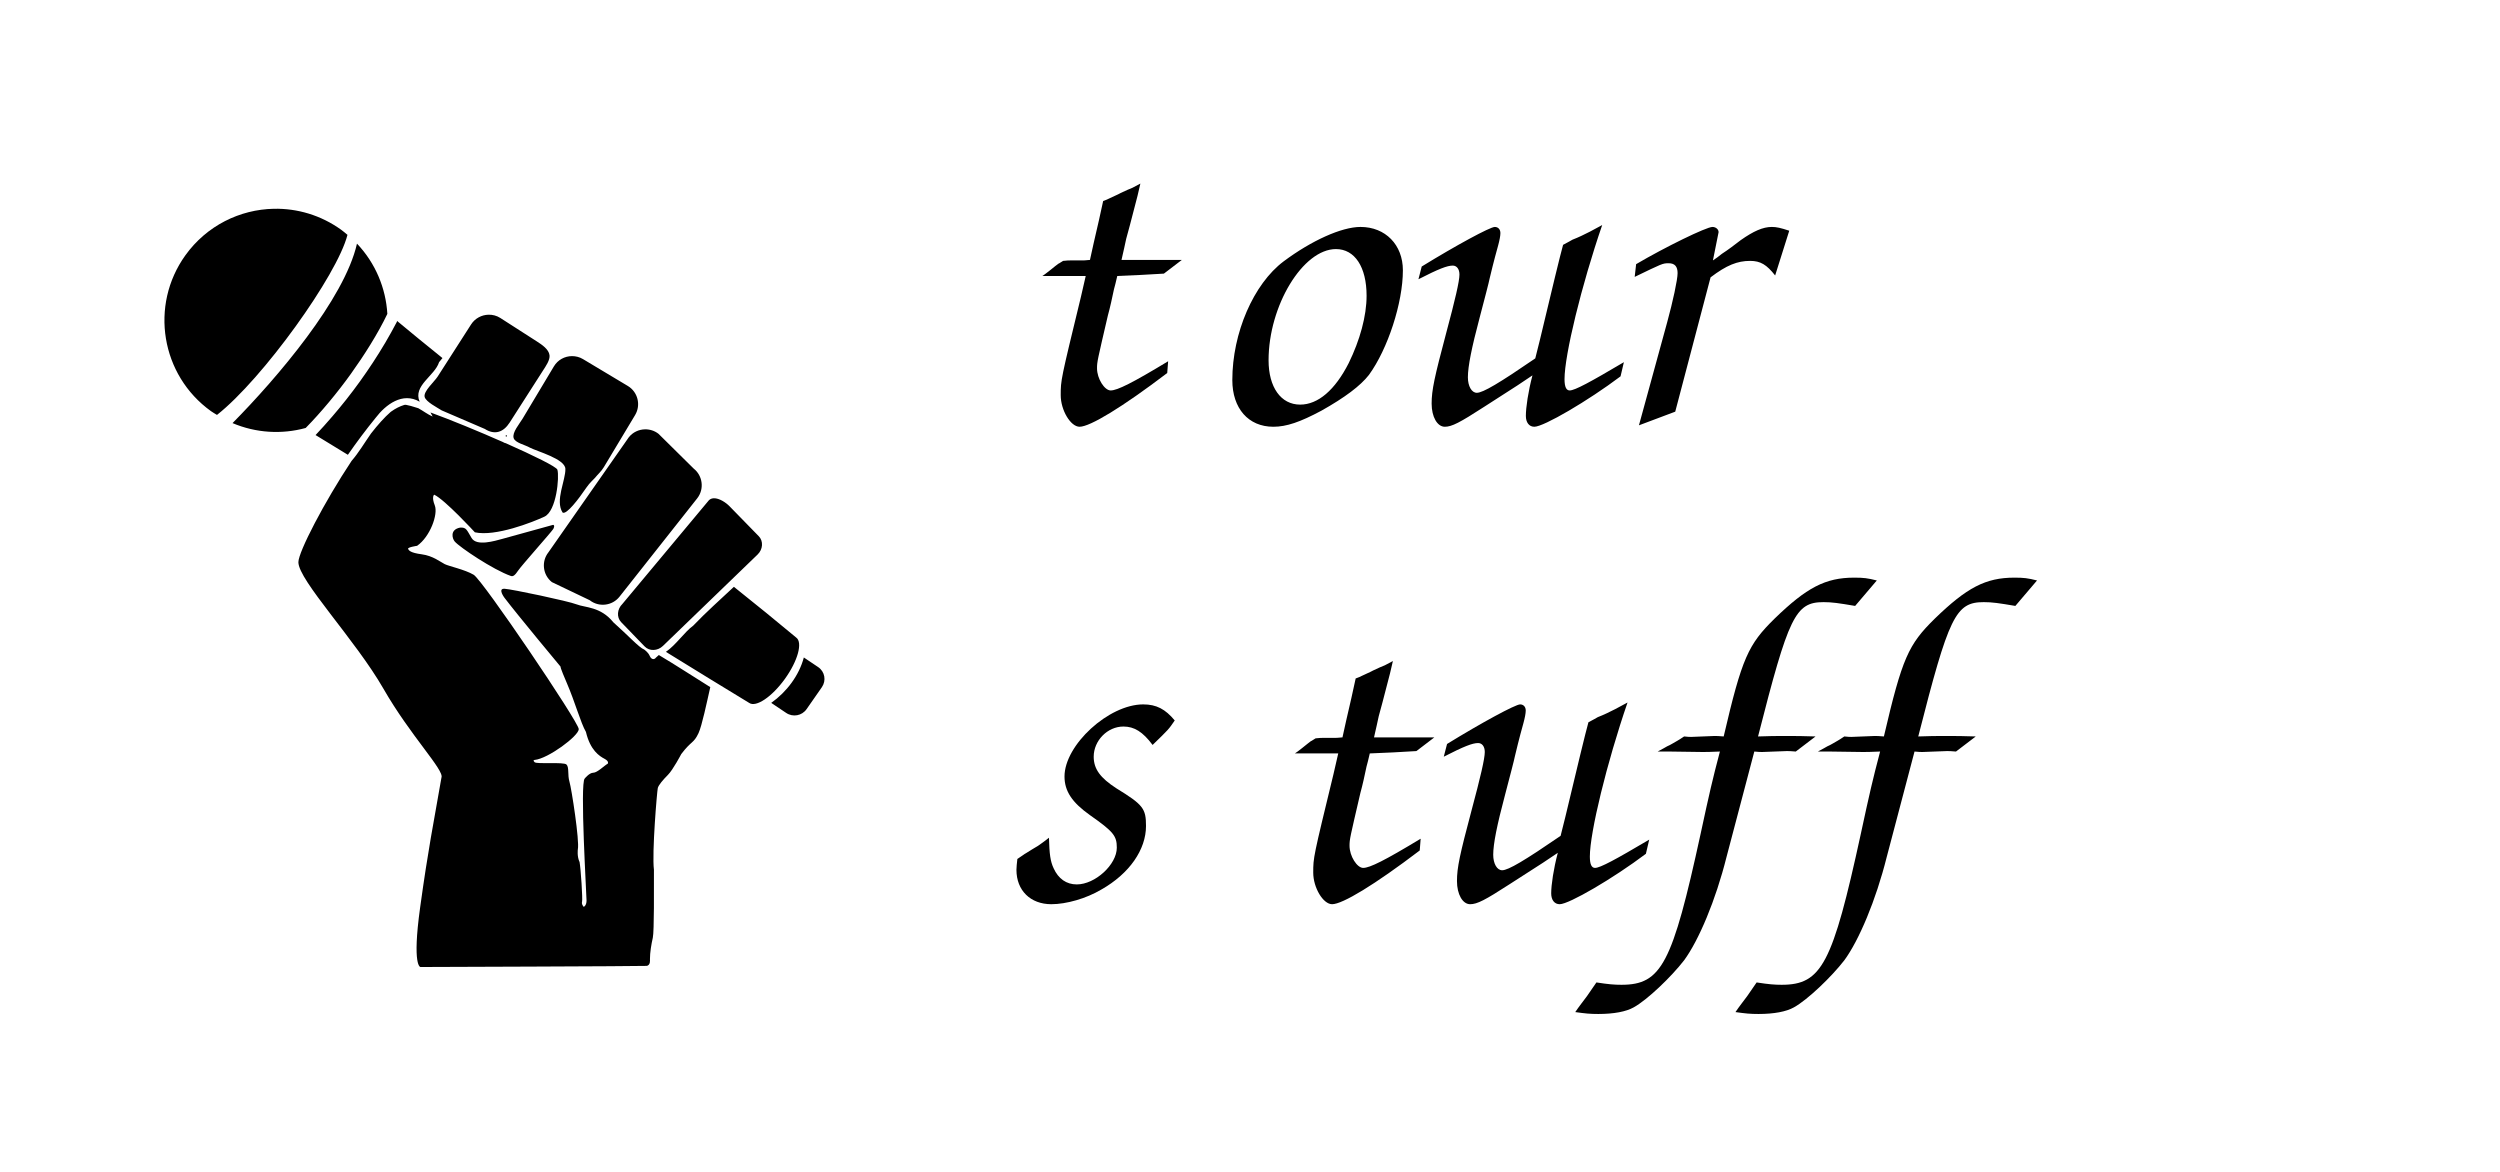
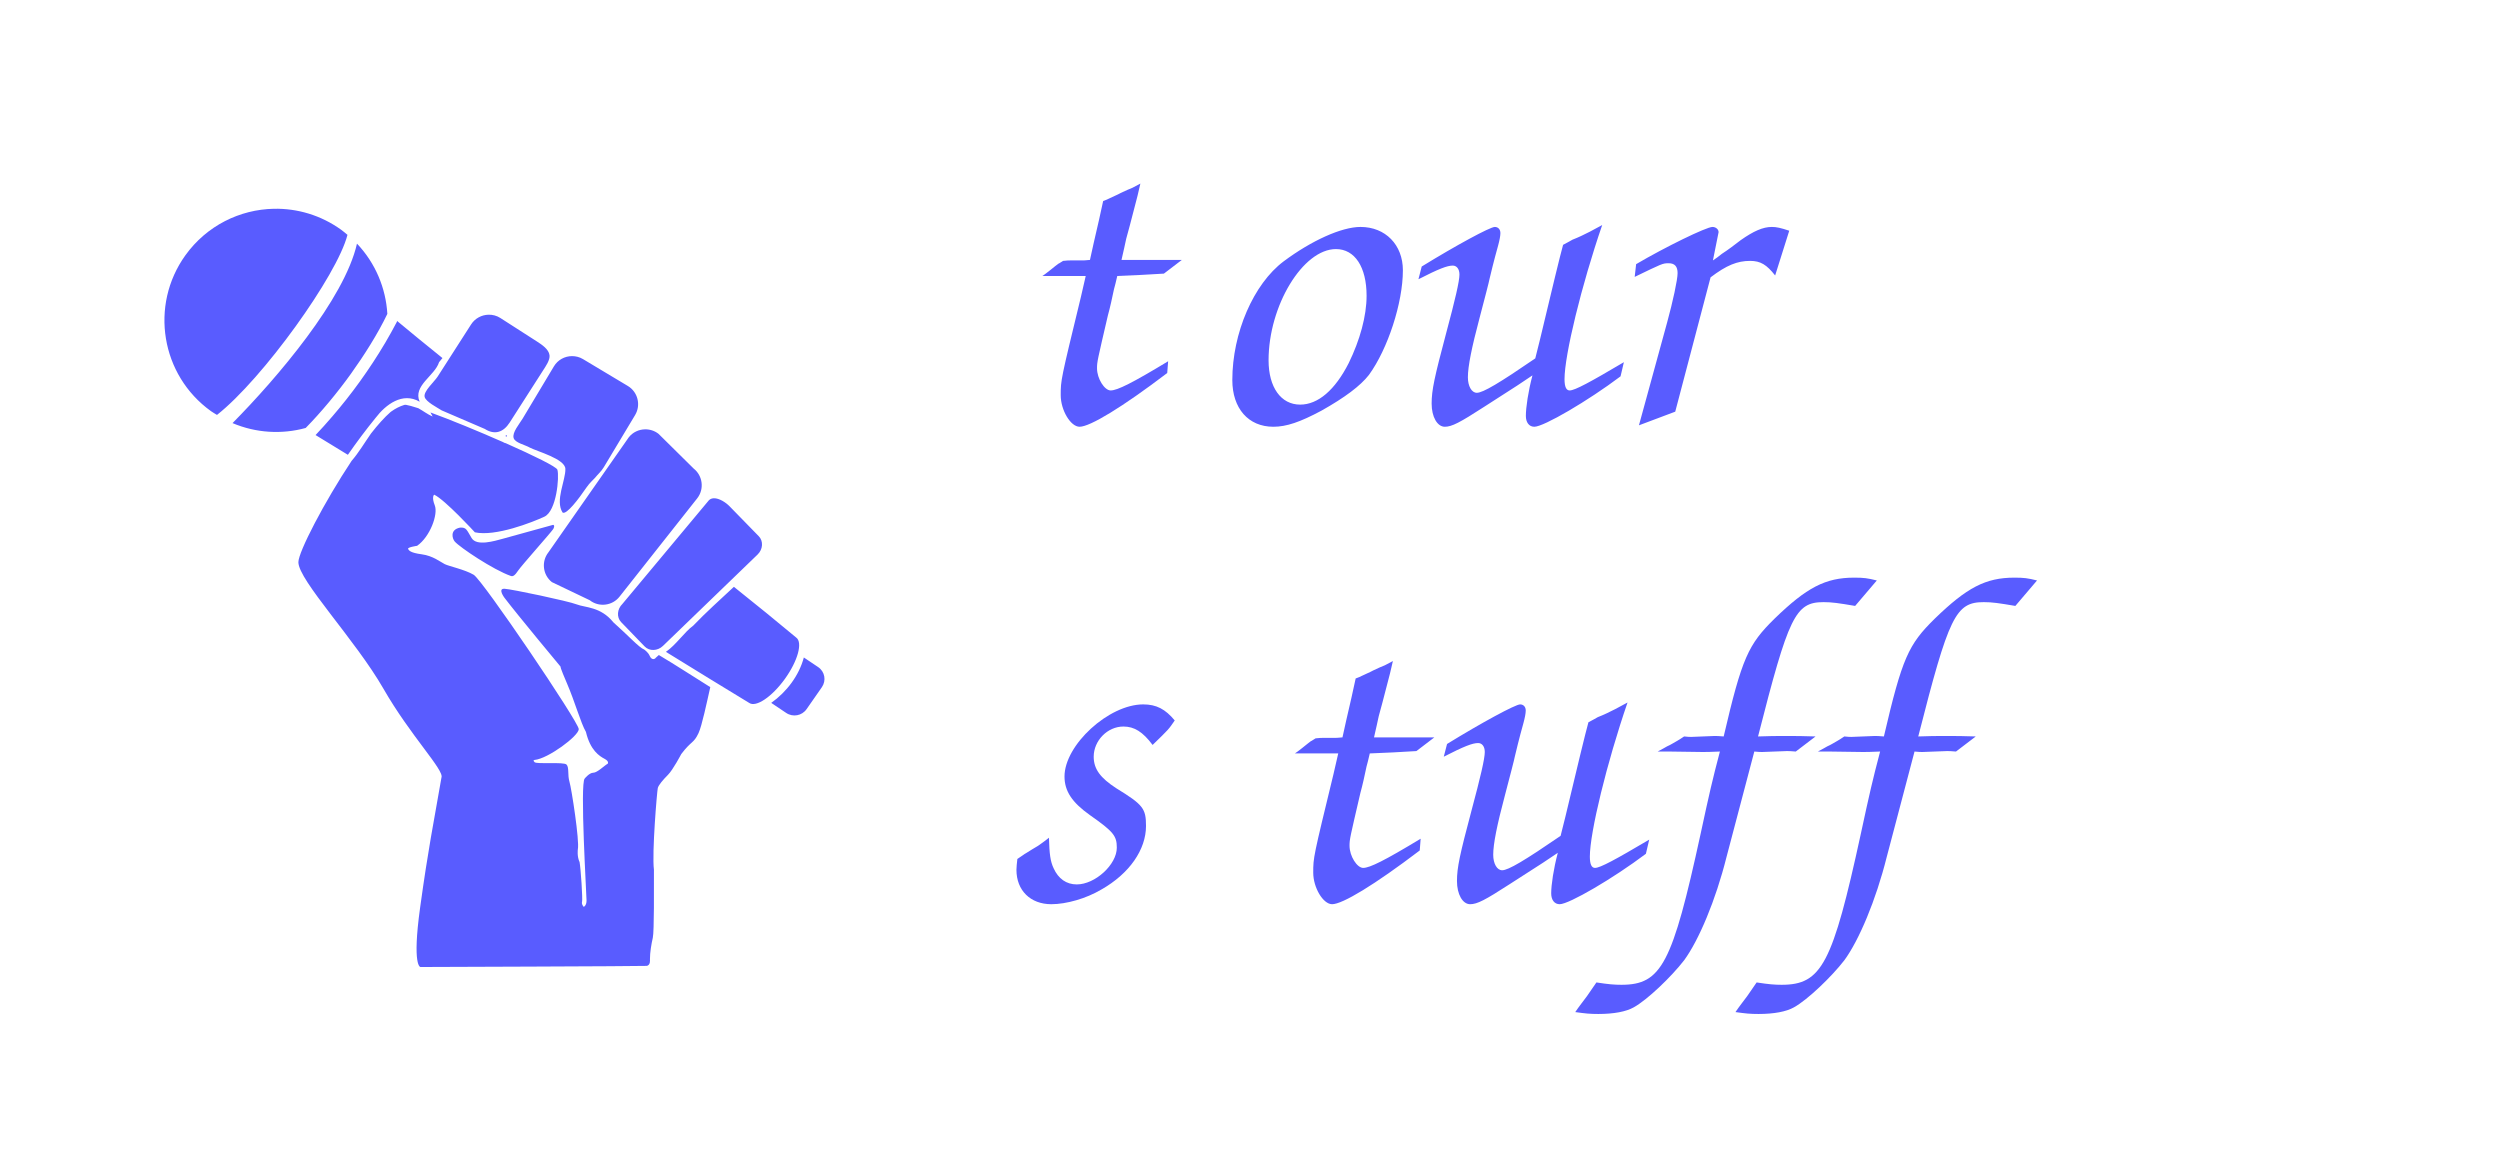
<svg xmlns="http://www.w3.org/2000/svg" width="100%" height="100%" viewBox="0 0 764 358" version="1.1" xmlnsXlink="http://www.w3.org/1999/xlink" xmlSpace="preserve" xmlnsSerif="http://www.serif.com/" style="fill-rule:evenodd;clip-rule:evenodd;stroke-linejoin:round;stroke-miterlimit:2;">
  <g id="Artboard1" transform="matrix(1,0,0,1,-20.02,-16.2634)">
    <rect x="20.02" y="16.263" width="763.692" height="357.447" style="fill:none;" />
    <g id="Microphone-in-fist.svg" serifId="Microphone in fist.svg" transform="matrix(1,0,0,1,171.127,195.92)">
      <g transform="matrix(1,0,0,1,-112.892,-129.69)">
        <g id="Layer-1" serifId="Layer 1" transform="matrix(1,0,0,1,-112.148,-323.459)">
          <g id="g3462">
                    </g>
-           <path id="path3627" d="M157.65,337.292C147.261,337.494 137.112,342.428 130.587,351.511C119.601,366.809 123.103,388.149 138.4,399.136C139.006,399.571 139.62,399.902 140.244,400.292C154.222,389.297 177.018,357.542 180.119,345.261C179.481,344.729 178.866,344.191 178.181,343.698C171.966,339.235 164.758,337.154 157.65,337.292ZM183.025,347.948C179.213,364.85 158.641,388.989 144.994,402.792C152.172,405.84 160.044,406.279 167.306,404.292C167.321,404.276 167.353,404.277 167.369,404.261C171.975,399.582 177.081,393.44 181.15,387.761C185.247,382.043 189.458,375.388 192.306,369.417C191.847,361.553 188.669,353.891 183.025,347.948L183.025,347.948ZM223.212,369.667C221.134,369.719 219.101,370.764 217.9,372.636L207.681,388.573C206.651,390.18 203.237,393.108 203.712,394.823C204.123,396.306 207.542,398.027 208.931,398.917L222.087,404.573C225.083,406.494 227.76,405.632 229.681,402.636L239.869,386.73C240.725,385.394 242.065,383.509 241.869,382.042C241.625,380.219 239.591,378.857 237.931,377.792L226.837,370.667C225.714,369.947 224.46,369.636 223.212,369.667ZM195.244,371.542C195.236,371.559 195.22,371.587 195.212,371.605L195.275,371.73C194.151,373.89 192.921,376.101 191.619,378.323C191.601,378.356 191.575,378.384 191.556,378.417C189.283,382.259 186.762,386.112 183.962,390.011C181.204,393.851 178.334,397.457 175.462,400.792C175.447,400.801 175.447,400.814 175.431,400.823C173.737,402.778 172.074,404.672 170.368,406.448C173.42,408.307 176.875,410.411 180.243,412.48C182.937,408.599 185.759,404.826 188.712,401.198C191.814,397.121 196.965,393.209 202.181,396.261C200.041,391.354 206.813,388.352 208.118,384.167C208.474,383.776 208.825,383.358 209.15,382.917C204.174,378.919 199.489,375.079 195.243,371.542L195.244,371.542ZM248.712,382.323C246.525,382.34 244.412,383.445 243.212,385.448L233.65,401.417C232.679,403.038 230.391,405.668 230.9,407.355C231.349,408.844 234.437,409.435 235.869,410.292C238.131,411.46 246.601,413.73 246.712,416.761C246.839,420.186 243.488,426.477 245.869,430.136C247.066,430.853 250.752,426.014 253.15,422.48C254.181,420.96 255.357,420.024 255.744,419.542C256.656,418.405 257.659,417.602 258.462,416.261L268.025,400.323C269.853,397.27 268.859,393.276 265.806,391.448L252.087,383.23C251.038,382.601 249.858,382.315 248.712,382.323ZM197.962,397.198C197.811,397.206 197.648,397.207 197.494,397.23C196.021,397.682 194.718,398.38 193.525,399.23C193.448,399.295 193.353,399.35 193.275,399.417C191.476,400.981 189.442,403.244 187.306,405.98C185.304,408.85 183.502,411.904 181.369,414.355C173.054,426.891 165.119,442.178 165.119,445.292C165.119,450.811 182.586,469.098 191.087,483.917C199.42,498.443 209.809,508.913 208.837,511.136C206.26,526.018 204.868,532.465 202.337,550.73C199.806,568.994 202.431,569.011 202.431,569.011C202.431,569.011 270.164,568.785 271.494,568.667C272.823,568.549 272.556,566.667 272.556,566.667C272.556,564.51 272.994,561.991 273.431,560.073C273.868,558.156 273.775,544.708 273.775,539.292C273.124,534.152 274.73,515.167 274.962,514.292C275.195,513.417 276.516,511.832 278.056,510.292C279.596,508.752 282.119,503.948 282.119,503.948C285.2,499.84 285.893,500.76 287.4,497.542C288.436,495.33 289.93,488.191 290.994,483.48C285.748,480.223 280.568,476.806 275.275,473.667L274.4,474.448C273.896,475.154 272.98,475.101 272.494,473.948C272.007,472.796 270.775,471.98 270.775,471.98C269.245,471.404 265.874,467.664 261.369,463.667C257.488,458.849 252.729,459.21 250.181,458.198C247.633,457.187 230.335,453.54 228.119,453.417C225.902,453.294 228.119,456.198 228.119,456.198C232.14,461.495 245.215,477.189 245.275,477.261C245.195,477.197 245.008,477.254 247.181,482.292C249.665,488.051 251.391,494.413 252.994,497.167C254.321,502.813 257.148,504.577 258.681,505.386C260.214,506.195 259.65,506.886 259.65,506.886C258.638,507.433 256.454,509.636 255.244,509.636C254.034,509.636 252.619,511.417 252.619,511.417C251.131,512.749 253.181,547.145 253.181,548.698C253.181,550.252 252.337,550.636 252.337,550.636C252.337,550.636 251.571,549.882 251.806,549.073C252.041,548.265 251.427,539.06 251.056,536.948C250.217,535.208 250.525,533.042 250.525,533.042C251.066,530.462 248.595,514.495 247.962,512.386C247.329,510.277 247.925,508.005 247.056,507.136C246.187,506.267 237.986,507.097 237.306,506.417C236.626,505.737 237.306,505.73 237.306,505.73C241.428,505.345 250.774,498.406 250.806,496.323C250.838,494.241 221.419,450.744 218.681,449.136C215.943,447.528 211.175,446.557 209.837,445.886C208.499,445.214 206.251,443.344 202.806,442.886C199.361,442.428 198.894,441.734 198.65,441.23C198.405,440.726 201.4,440.292 201.4,440.292C205.375,437.522 207.869,430.642 206.806,427.948C205.743,425.255 206.619,424.667 206.619,424.667C209.899,426.195 219.056,436.167 219.056,436.167C225.343,437.543 236.595,433.113 240.306,431.386C244.017,429.659 244.907,419.206 244.275,417.042C244.012,416.142 236.997,412.707 228.525,408.948C228.213,408.881 227.888,408.769 227.619,408.573C220.108,405.263 211.686,401.796 205.494,399.542C205.705,399.971 205.946,400.387 206.15,400.792C204.648,400.15 203.233,399.047 201.744,398.23C201.698,398.215 201.664,398.213 201.619,398.198C200.025,397.68 198.779,397.333 197.962,397.198L197.962,397.198ZM271.025,404.698C269.158,404.739 267.328,405.565 266.087,407.136L241.525,442.292C239.319,445.084 239.795,449.18 242.587,451.386L254.15,456.917C256.942,459.123 261.037,458.647 263.244,455.855L286.994,425.792C289.2,423 288.723,418.905 285.931,416.698L275.181,406.073C273.959,405.108 272.477,404.667 271.025,404.698ZM228.806,406.48C227.841,406.624 229.09,407.38 228.806,406.48ZM292.087,425.761C291.535,425.777 290.996,425.96 290.587,426.355L264.15,458.042C262.516,459.62 262.32,462.13 263.744,463.605L270.962,471.073C272.386,472.548 274.891,472.463 276.525,470.886L305.462,442.948C307.097,441.371 307.261,438.86 305.837,437.386L296.869,428.198C295.801,427.092 293.745,425.712 292.087,425.761ZM242.962,433.886L227.587,438.136C225.041,438.824 219.605,440.498 218.056,437.917C216.507,435.336 216.468,434.626 214.525,434.73C211.328,435.36 212.155,438.112 212.9,438.98C214.407,440.735 224.645,447.618 230.056,449.511C230.72,449.743 231.291,449.338 232.306,447.823C233.321,446.309 242.233,436.323 243.025,435.136C243.644,433.914 242.962,433.886 242.962,433.886ZM298.212,452.823C294.027,456.743 289.705,460.587 285.775,464.698C283.131,466.594 280.528,470.584 277.431,472.698C286.628,478.37 295.349,483.74 302.869,488.292C304.928,489.771 309.845,486.463 313.806,480.948C317.767,475.434 319.303,469.802 317.244,468.323C311.573,463.581 305.128,458.345 298.212,452.823ZM319.587,474.417C318.142,479.901 314.329,484.968 309.619,488.292L314.181,491.355C316.233,492.746 319.016,492.235 320.431,490.198L325.087,483.511C326.502,481.475 326.014,478.746 323.962,477.355L319.587,474.417Z" style="fill-rule:nonzero;" />
+           <path id="path3627" d="M157.65,337.292C147.261,337.494 137.112,342.428 130.587,351.511C119.601,366.809 123.103,388.149 138.4,399.136C139.006,399.571 139.62,399.902 140.244,400.292C154.222,389.297 177.018,357.542 180.119,345.261C179.481,344.729 178.866,344.191 178.181,343.698C171.966,339.235 164.758,337.154 157.65,337.292ZM183.025,347.948C179.213,364.85 158.641,388.989 144.994,402.792C152.172,405.84 160.044,406.279 167.306,404.292C167.321,404.276 167.353,404.277 167.369,404.261C171.975,399.582 177.081,393.44 181.15,387.761C185.247,382.043 189.458,375.388 192.306,369.417C191.847,361.553 188.669,353.891 183.025,347.948L183.025,347.948ZM223.212,369.667C221.134,369.719 219.101,370.764 217.9,372.636L207.681,388.573C206.651,390.18 203.237,393.108 203.712,394.823C204.123,396.306 207.542,398.027 208.931,398.917L222.087,404.573C225.083,406.494 227.76,405.632 229.681,402.636L239.869,386.73C240.725,385.394 242.065,383.509 241.869,382.042C241.625,380.219 239.591,378.857 237.931,377.792L226.837,370.667C225.714,369.947 224.46,369.636 223.212,369.667ZM195.244,371.542C195.236,371.559 195.22,371.587 195.212,371.605L195.275,371.73C194.151,373.89 192.921,376.101 191.619,378.323C191.601,378.356 191.575,378.384 191.556,378.417C189.283,382.259 186.762,386.112 183.962,390.011C181.204,393.851 178.334,397.457 175.462,400.792C175.447,400.801 175.447,400.814 175.431,400.823C173.737,402.778 172.074,404.672 170.368,406.448C173.42,408.307 176.875,410.411 180.243,412.48C182.937,408.599 185.759,404.826 188.712,401.198C191.814,397.121 196.965,393.209 202.181,396.261C200.041,391.354 206.813,388.352 208.118,384.167C208.474,383.776 208.825,383.358 209.15,382.917C204.174,378.919 199.489,375.079 195.243,371.542L195.244,371.542ZM248.712,382.323C246.525,382.34 244.412,383.445 243.212,385.448L233.65,401.417C232.679,403.038 230.391,405.668 230.9,407.355C231.349,408.844 234.437,409.435 235.869,410.292C238.131,411.46 246.601,413.73 246.712,416.761C246.839,420.186 243.488,426.477 245.869,430.136C247.066,430.853 250.752,426.014 253.15,422.48C254.181,420.96 255.357,420.024 255.744,419.542C256.656,418.405 257.659,417.602 258.462,416.261L268.025,400.323C269.853,397.27 268.859,393.276 265.806,391.448L252.087,383.23C251.038,382.601 249.858,382.315 248.712,382.323ZM197.962,397.198C197.811,397.206 197.648,397.207 197.494,397.23C196.021,397.682 194.718,398.38 193.525,399.23C193.448,399.295 193.353,399.35 193.275,399.417C191.476,400.981 189.442,403.244 187.306,405.98C185.304,408.85 183.502,411.904 181.369,414.355C173.054,426.891 165.119,442.178 165.119,445.292C165.119,450.811 182.586,469.098 191.087,483.917C199.42,498.443 209.809,508.913 208.837,511.136C206.26,526.018 204.868,532.465 202.337,550.73C199.806,568.994 202.431,569.011 202.431,569.011C202.431,569.011 270.164,568.785 271.494,568.667C272.823,568.549 272.556,566.667 272.556,566.667C272.556,564.51 272.994,561.991 273.431,560.073C273.868,558.156 273.775,544.708 273.775,539.292C273.124,534.152 274.73,515.167 274.962,514.292C275.195,513.417 276.516,511.832 278.056,510.292C279.596,508.752 282.119,503.948 282.119,503.948C285.2,499.84 285.893,500.76 287.4,497.542C288.436,495.33 289.93,488.191 290.994,483.48C285.748,480.223 280.568,476.806 275.275,473.667L274.4,474.448C273.896,475.154 272.98,475.101 272.494,473.948C272.007,472.796 270.775,471.98 270.775,471.98C269.245,471.404 265.874,467.664 261.369,463.667C257.488,458.849 252.729,459.21 250.181,458.198C247.633,457.187 230.335,453.54 228.119,453.417C225.902,453.294 228.119,456.198 228.119,456.198C232.14,461.495 245.215,477.189 245.275,477.261C245.195,477.197 245.008,477.254 247.181,482.292C249.665,488.051 251.391,494.413 252.994,497.167C254.321,502.813 257.148,504.577 258.681,505.386C260.214,506.195 259.65,506.886 259.65,506.886C258.638,507.433 256.454,509.636 255.244,509.636C254.034,509.636 252.619,511.417 252.619,511.417C251.131,512.749 253.181,547.145 253.181,548.698C253.181,550.252 252.337,550.636 252.337,550.636C252.337,550.636 251.571,549.882 251.806,549.073C252.041,548.265 251.427,539.06 251.056,536.948C250.217,535.208 250.525,533.042 250.525,533.042C251.066,530.462 248.595,514.495 247.962,512.386C247.329,510.277 247.925,508.005 247.056,507.136C246.187,506.267 237.986,507.097 237.306,506.417C236.626,505.737 237.306,505.73 237.306,505.73C241.428,505.345 250.774,498.406 250.806,496.323C250.838,494.241 221.419,450.744 218.681,449.136C215.943,447.528 211.175,446.557 209.837,445.886C208.499,445.214 206.251,443.344 202.806,442.886C199.361,442.428 198.894,441.734 198.65,441.23C198.405,440.726 201.4,440.292 201.4,440.292C205.375,437.522 207.869,430.642 206.806,427.948C205.743,425.255 206.619,424.667 206.619,424.667C209.899,426.195 219.056,436.167 219.056,436.167C225.343,437.543 236.595,433.113 240.306,431.386C244.017,429.659 244.907,419.206 244.275,417.042C244.012,416.142 236.997,412.707 228.525,408.948C228.213,408.881 227.888,408.769 227.619,408.573C220.108,405.263 211.686,401.796 205.494,399.542C205.705,399.971 205.946,400.387 206.15,400.792C204.648,400.15 203.233,399.047 201.744,398.23C201.698,398.215 201.664,398.213 201.619,398.198C200.025,397.68 198.779,397.333 197.962,397.198L197.962,397.198ZM271.025,404.698C269.158,404.739 267.328,405.565 266.087,407.136L241.525,442.292C239.319,445.084 239.795,449.18 242.587,451.386L254.15,456.917C256.942,459.123 261.037,458.647 263.244,455.855L286.994,425.792C289.2,423 288.723,418.905 285.931,416.698L275.181,406.073C273.959,405.108 272.477,404.667 271.025,404.698ZM228.806,406.48C227.841,406.624 229.09,407.38 228.806,406.48ZM292.087,425.761C291.535,425.777 290.996,425.96 290.587,426.355L264.15,458.042C262.516,459.62 262.32,462.13 263.744,463.605L270.962,471.073C272.386,472.548 274.891,472.463 276.525,470.886L305.462,442.948C307.097,441.371 307.261,438.86 305.837,437.386L296.869,428.198C295.801,427.092 293.745,425.712 292.087,425.761ZM242.962,433.886L227.587,438.136C225.041,438.824 219.605,440.498 218.056,437.917C216.507,435.336 216.468,434.626 214.525,434.73C211.328,435.36 212.155,438.112 212.9,438.98C214.407,440.735 224.645,447.618 230.056,449.511C230.72,449.743 231.291,449.338 232.306,447.823C233.321,446.309 242.233,436.323 243.025,435.136C243.644,433.914 242.962,433.886 242.962,433.886ZM298.212,452.823C294.027,456.743 289.705,460.587 285.775,464.698C283.131,466.594 280.528,470.584 277.431,472.698C286.628,478.37 295.349,483.74 302.869,488.292C304.928,489.771 309.845,486.463 313.806,480.948C317.767,475.434 319.303,469.802 317.244,468.323C311.573,463.581 305.128,458.345 298.212,452.823ZM319.587,474.417C318.142,479.901 314.329,484.968 309.619,488.292L314.181,491.355C316.233,492.746 319.016,492.235 320.431,490.198L325.087,483.511C326.502,481.475 326.014,478.746 323.962,477.355L319.587,474.417Z" style="fill:#595cff;" />
        </g>
      </g>
    </g>
    <g transform="matrix(1,0,0,1,0.754051,-49.7743)">
-       <text x="323.983px" y="194.58px" style="font-family:'Chalkduster', cursive;font-size:144px;">t<tspan x="383.333px 491.214px 592.412px " y="194.58px 194.58px 194.58px ">our</tspan>
+       <text x="323.983px" y="194.58px" style="font-family:'Chalkduster', cursive;font-size:144px; fill: #595cff;">t<tspan x="383.333px 491.214px 592.412px " y="194.58px 194.58px 194.58px ">our</tspan>
      </text>
-       <text x="323.983px" y="340.489px" style="font-family:'Chalkduster', cursive;font-size:144px;">s<tspan x="401.154px 466.869px 561.066px 633.304px " y="340.489px 340.489px 340.489px 340.489px ">tuff</tspan>
+       <text x="323.983px" y="340.489px" style="font-family:'Chalkduster', cursive;font-size:144px; fill: #595cff;">s<tspan x="401.154px 466.869px 561.066px 633.304px " y="340.489px 340.489px 340.489px 340.489px ">tuff</tspan>
      </text>
    </g>
  </g>
</svg>
